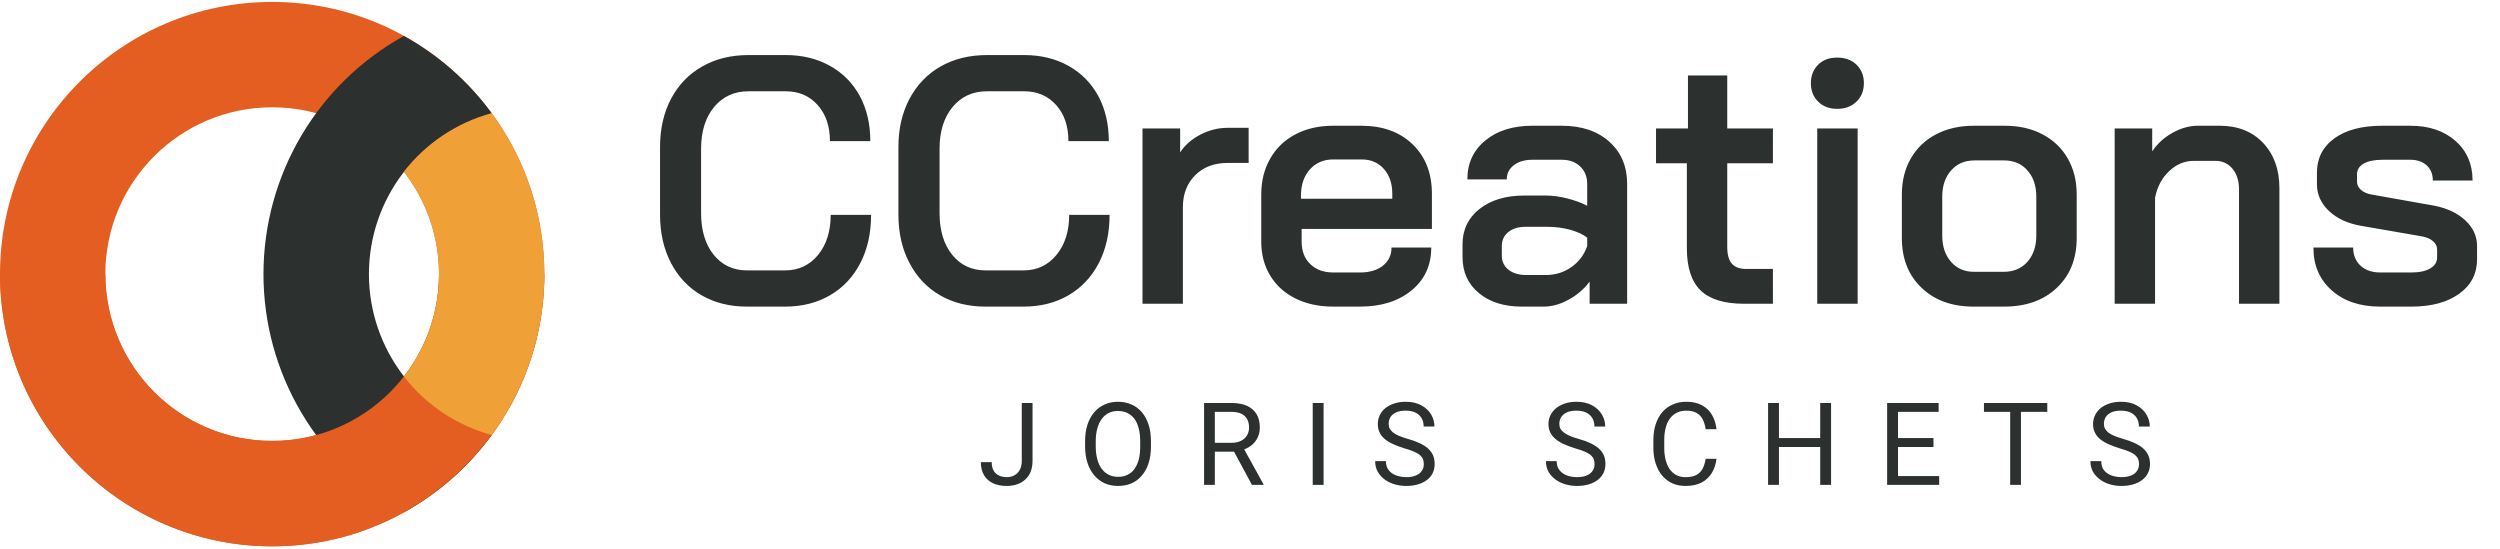
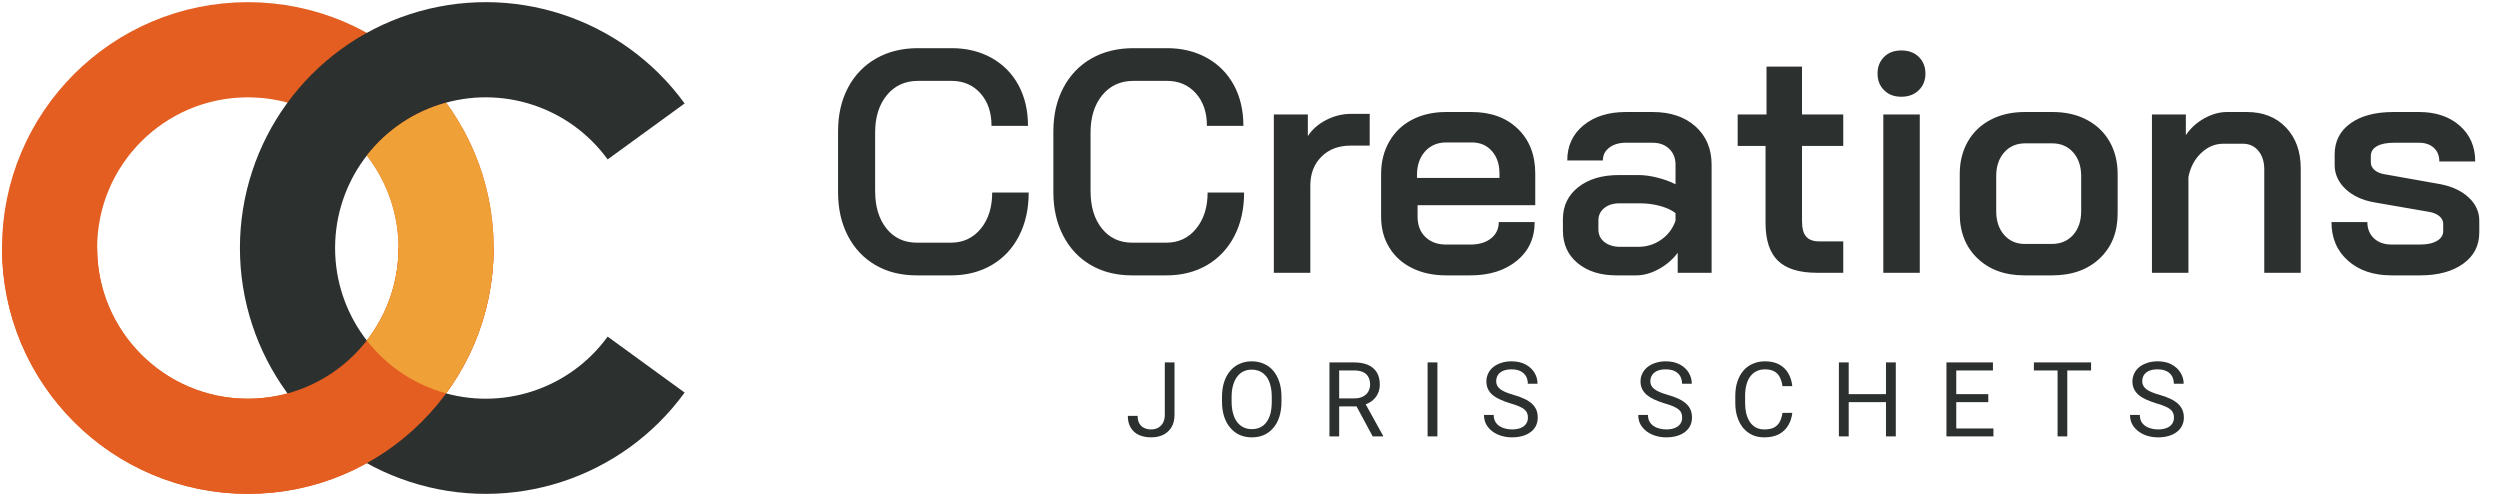
- <svg xmlns="http://www.w3.org/2000/svg" viewBox="0 0 227.79 49.60" width="228" height="50" role="img">
-   <g transform="translate(-0.2 -0.2)">
-     <path fill="#e35e20" fill-rule="evenodd" d="M25 .2a24.8 24.8 0 1 0 0 49.6a24.8 24.8 0 1 0 0-49.6zM25 9.8a15.2 15.2 0 1 1 0 30.4a15.2 15.2 0 1 1 0-30.4z" />
-     <path fill="#2c302e" d="M37 3.3A24.8 24.8 0 0 1 45 10.34A15.2 15.2 0 0 0 45 39.66A24.8 24.8 0 0 1 37 46.7A24.8 24.8 0 0 1 37 3.3z" />
-     <path fill="#e35e20" d="M.2 25A24.8 24.8 0 0 0 49.8 25H40.2A15.2 15.2 0 0 1 9.8 25z" />
-     <path fill="#efa037" d="M45 10.34A24.8 24.8 0 0 1 45 39.66A15.2 15.2 0 0 1 37 34.33A15.2 15.2 0 0 0 37 15.67A15.2 15.2 0 0 1 45 10.34z" />
+ <svg xmlns="http://www.w3.org/2000/svg" viewBox="0 0 252.19 50.00" width="252" height="50" role="img">
+   <g fill="none" stroke-width="9.6">
+     <circle cx="25" cy="25" r="20" stroke="#e35e20" />
+     <path d="M65.18 13.24A20 20 0 1 0 65.18 36.76" stroke="#2c302e" />
+     <path d="M45 25A20 20 0 0 1 5 25" stroke="#e35e20" />
  </g>
-   <path fill="#2c302e" d="M1.54 19.37V13.23Q1.54 10.73 2.54 8.83Q3.55 6.92 5.38 5.88Q7.2 4.84 9.6 4.84H12.99Q15.26 4.84 17.02 5.82Q18.78 6.8 19.74 8.57Q20.7 10.35 20.7 12.68H17.02Q17.02 10.64 15.9 9.39Q14.78 8.14 12.99 8.14H9.6Q7.65 8.14 6.46 9.58Q5.28 11.02 5.28 13.36V19.24Q5.28 21.61 6.43 23.04Q7.58 24.46 9.47 24.46H12.93Q14.78 24.46 15.94 23.05Q17.09 21.64 17.09 19.4H20.77Q20.77 21.9 19.79 23.79Q18.82 25.68 17.04 26.72Q15.26 27.76 12.93 27.76H9.47Q7.1 27.76 5.31 26.72Q3.52 25.68 2.53 23.77Q1.54 21.87 1.54 19.37ZM23.26 19.37V13.23Q23.26 10.73 24.27 8.83Q25.28 6.92 27.1 5.88Q28.93 4.84 31.33 4.84H34.72Q36.99 4.84 38.75 5.82Q40.51 6.8 41.47 8.57Q42.43 10.35 42.43 12.68H38.75Q38.75 10.64 37.63 9.39Q36.51 8.14 34.72 8.14H31.33Q29.38 8.14 28.19 9.58Q27.01 11.02 27.01 13.36V19.24Q27.01 21.61 28.16 23.04Q29.31 24.46 31.2 24.46H34.66Q36.51 24.46 37.66 23.05Q38.82 21.64 38.82 19.4H42.5Q42.5 21.9 41.52 23.79Q40.54 25.68 38.77 26.72Q36.99 27.76 34.66 27.76H31.2Q28.83 27.76 27.04 26.72Q25.25 25.68 24.26 23.77Q23.26 21.87 23.26 19.37ZM45.5 11.53H48.93V13.71Q49.57 12.72 50.77 12.09Q51.97 11.47 53.25 11.47H55.17V14.67H53.25Q51.42 14.67 50.3 15.79Q49.18 16.91 49.18 18.7V27.5H45.5ZM56.32 21.84V17.55Q56.32 15.69 57.14 14.27Q57.95 12.84 59.44 12.06Q60.93 11.28 62.88 11.28H65.44Q68.35 11.28 70.11 12.97Q71.87 14.67 71.87 17.48V20.68H60V21.84Q60 23.12 60.78 23.88Q61.57 24.65 62.88 24.65H65.34Q66.62 24.65 67.41 24.03Q68.19 23.4 68.19 22.38H71.81Q71.81 24.81 70.02 26.28Q68.22 27.76 65.31 27.76H62.88Q60.93 27.76 59.44 27.02Q57.95 26.28 57.14 24.94Q56.32 23.6 56.32 21.84ZM68.26 17.93V17.48Q68.26 16.08 67.49 15.21Q66.72 14.35 65.47 14.35H62.88Q61.57 14.35 60.75 15.26Q59.94 16.17 59.94 17.64V17.93ZM74.66 23.24V22.09Q74.66 20.08 76.21 18.86Q77.76 17.64 80.29 17.64H82.27Q83.17 17.64 84.19 17.9Q85.22 18.16 86.02 18.57V16.59Q86.02 15.6 85.38 14.99Q84.74 14.38 83.71 14.38H81.02Q79.97 14.38 79.33 14.88Q78.69 15.37 78.69 16.17H75.1Q75.1 13.96 76.74 12.62Q78.37 11.28 81.02 11.28H83.71Q86.4 11.28 88.03 12.73Q89.66 14.19 89.66 16.59V27.5H86.24V25.48Q85.47 26.51 84.32 27.13Q83.17 27.76 82.05 27.76H80.06Q77.63 27.76 76.14 26.52Q74.66 25.29 74.66 23.24ZM82.27 24.88Q83.55 24.88 84.58 24.16Q85.6 23.44 86.02 22.25V21.48Q85.47 21.04 84.48 20.76Q83.49 20.49 82.4 20.49H80.38Q79.42 20.49 78.83 20.97Q78.24 21.45 78.24 22.22V23.12Q78.24 23.92 78.85 24.4Q79.46 24.88 80.45 24.88ZM95.1 22.44V14.7H92.29V11.53H95.2V6.7H98.78V11.53H102.94V14.7H98.78V22.32Q98.78 23.37 99.2 23.85Q99.62 24.33 100.51 24.33H102.94V27.5H100.32Q97.6 27.5 96.35 26.28Q95.1 25.07 95.1 22.44ZM106.4 7.4Q106.4 6.38 107.06 5.72Q107.71 5.07 108.8 5.07Q109.89 5.07 110.56 5.72Q111.23 6.38 111.23 7.4Q111.23 8.43 110.56 9.08Q109.89 9.74 108.8 9.74Q107.71 9.74 107.06 9.08Q106.4 8.43 106.4 7.4ZM106.98 11.53H110.66V27.5H106.98ZM114.69 21.52V17.55Q114.69 15.69 115.5 14.27Q116.32 12.84 117.81 12.06Q119.3 11.28 121.25 11.28H124.06Q126.02 11.28 127.5 12.06Q128.99 12.84 129.81 14.27Q130.62 15.69 130.62 17.55V21.52Q130.62 24.33 128.82 26.04Q127.01 27.76 124 27.76H121.22Q118.27 27.76 116.48 26.04Q114.69 24.33 114.69 21.52ZM123.97 24.59Q125.31 24.59 126.13 23.68Q126.94 22.76 126.94 21.29V17.74Q126.94 16.27 126.14 15.36Q125.34 14.44 124 14.44H121.31Q119.97 14.44 119.17 15.36Q118.37 16.27 118.37 17.74V21.29Q118.37 22.76 119.17 23.68Q119.97 24.59 121.25 24.59ZM134.08 11.53H137.5V13.61Q138.21 12.56 139.36 11.92Q140.51 11.28 141.66 11.28H143.65Q146.11 11.28 147.6 12.84Q149.09 14.41 149.09 16.97V27.5H145.41V17.07Q145.41 15.92 144.82 15.2Q144.22 14.48 143.26 14.48H141.28Q140.03 14.48 139.04 15.42Q138.05 16.36 137.76 17.84V27.5H134.08ZM152.19 22.38H155.81Q155.81 23.4 156.48 24.03Q157.15 24.65 158.27 24.65H161.12Q162.21 24.65 162.83 24.28Q163.46 23.92 163.46 23.28V22.57Q163.46 22.12 163.09 21.8Q162.72 21.48 162.08 21.36L156.54 20.4Q154.69 20.08 153.6 19.04Q152.51 18 152.51 16.62V15.56Q152.51 13.58 154.1 12.43Q155.68 11.28 158.46 11.28H161.02Q163.55 11.28 165.12 12.65Q166.69 14.03 166.69 16.27H163.07Q163.07 15.4 162.51 14.89Q161.95 14.38 161.02 14.38H158.5Q157.38 14.38 156.77 14.73Q156.16 15.08 156.16 15.72V16.36Q156.16 16.81 156.53 17.13Q156.9 17.45 157.5 17.55L163.23 18.57Q164.99 18.92 166.05 19.92Q167.1 20.91 167.1 22.25V23.44Q167.1 25.42 165.47 26.59Q163.84 27.76 161.12 27.76H158.27Q155.52 27.76 153.86 26.28Q152.19 24.81 152.19 22.38Z" transform="translate(58.6 0)" />
-   <path fill="#2c302e" d="M93.1 41.82V36.54H94.08V41.82Q94.08 42.56 93.78 43.07Q93.48 43.57 92.95 43.84Q92.42 44.1 91.73 44.1Q91.04 44.1 90.51 43.87Q89.98 43.63 89.68 43.15Q89.37 42.67 89.37 41.93H90.36Q90.36 42.41 90.54 42.71Q90.71 43.01 91.02 43.15Q91.33 43.3 91.73 43.3Q92.12 43.3 92.43 43.13Q92.74 42.96 92.92 42.63Q93.1 42.3 93.1 41.82ZM104.87 40.03V40.5Q104.87 41.34 104.66 42.01Q104.45 42.68 104.05 43.14Q103.66 43.61 103.11 43.86Q102.56 44.1 101.87 44.1Q101.21 44.1 100.66 43.86Q100.11 43.61 99.71 43.14Q99.31 42.68 99.09 42.01Q98.87 41.34 98.87 40.5V40.03Q98.87 39.19 99.08 38.53Q99.3 37.86 99.7 37.39Q100.1 36.92 100.65 36.68Q101.2 36.43 101.86 36.43Q102.55 36.43 103.1 36.68Q103.65 36.92 104.05 37.39Q104.44 37.86 104.66 38.53Q104.87 39.19 104.87 40.03ZM103.89 40.5V40.02Q103.89 39.35 103.75 38.84Q103.62 38.33 103.36 37.98Q103.09 37.63 102.72 37.45Q102.34 37.27 101.86 37.27Q101.4 37.27 101.03 37.45Q100.66 37.63 100.4 37.98Q100.13 38.33 99.99 38.84Q99.84 39.35 99.84 40.02V40.5Q99.84 41.18 99.99 41.69Q100.13 42.21 100.4 42.56Q100.67 42.91 101.04 43.09Q101.41 43.27 101.87 43.27Q102.36 43.27 102.73 43.09Q103.11 42.91 103.36 42.56Q103.62 42.21 103.76 41.69Q103.89 41.18 103.89 40.5ZM109.71 36.54H112.18Q113.02 36.54 113.6 36.79Q114.18 37.05 114.49 37.55Q114.79 38.05 114.79 38.78Q114.79 39.29 114.58 39.71Q114.38 40.13 113.99 40.43Q113.6 40.72 113.06 40.87L112.79 40.98H110.46L110.45 40.17H112.21Q112.74 40.17 113.09 39.98Q113.45 39.8 113.63 39.48Q113.81 39.16 113.81 38.78Q113.81 38.34 113.64 38.02Q113.47 37.7 113.11 37.52Q112.75 37.35 112.18 37.35H110.69V44H109.71ZM114.07 44 112.25 40.62 113.28 40.61 115.12 43.94V44ZM120.6 36.54V44H119.61V36.54ZM129.73 42.11Q129.73 41.85 129.65 41.65Q129.57 41.45 129.37 41.28Q129.18 41.12 128.83 40.97Q128.48 40.82 127.96 40.67Q127.4 40.5 126.96 40.3Q126.51 40.1 126.19 39.84Q125.87 39.58 125.71 39.24Q125.54 38.9 125.54 38.46Q125.54 38.03 125.72 37.66Q125.89 37.29 126.23 37.01Q126.57 36.74 127.03 36.59Q127.5 36.43 128.07 36.43Q128.91 36.43 129.5 36.75Q130.09 37.07 130.4 37.59Q130.7 38.1 130.7 38.69H129.72Q129.72 38.27 129.54 37.94Q129.36 37.62 129 37.43Q128.63 37.24 128.07 37.24Q127.55 37.24 127.2 37.4Q126.86 37.56 126.69 37.83Q126.53 38.1 126.53 38.45Q126.53 38.69 126.63 38.88Q126.73 39.07 126.94 39.24Q127.15 39.4 127.48 39.54Q127.81 39.68 128.27 39.81Q128.91 39.99 129.37 40.21Q129.83 40.43 130.13 40.7Q130.43 40.98 130.58 41.32Q130.72 41.67 130.72 42.1Q130.72 42.56 130.54 42.93Q130.36 43.3 130.01 43.56Q129.67 43.82 129.19 43.96Q128.71 44.1 128.12 44.1Q127.6 44.1 127.1 43.96Q126.6 43.82 126.19 43.53Q125.79 43.24 125.54 42.82Q125.3 42.4 125.3 41.84H126.28Q126.28 42.22 126.43 42.5Q126.58 42.77 126.84 42.95Q127.1 43.13 127.43 43.21Q127.76 43.3 128.12 43.3Q128.64 43.3 129 43.15Q129.36 43.01 129.54 42.74Q129.73 42.48 129.73 42.11ZM145.29 42.11Q145.29 41.85 145.21 41.65Q145.13 41.45 144.93 41.28Q144.73 41.12 144.39 40.97Q144.04 40.82 143.51 40.67Q142.96 40.5 142.51 40.3Q142.07 40.1 141.75 39.84Q141.43 39.58 141.26 39.24Q141.09 38.9 141.09 38.46Q141.09 38.03 141.27 37.66Q141.45 37.29 141.79 37.01Q142.13 36.74 142.59 36.59Q143.06 36.43 143.63 36.43Q144.47 36.43 145.06 36.75Q145.65 37.07 145.96 37.59Q146.26 38.1 146.26 38.69H145.28Q145.28 38.27 145.1 37.94Q144.92 37.62 144.56 37.43Q144.19 37.24 143.63 37.24Q143.1 37.24 142.76 37.4Q142.42 37.56 142.25 37.83Q142.08 38.1 142.08 38.45Q142.08 38.69 142.18 38.88Q142.28 39.07 142.5 39.24Q142.71 39.4 143.04 39.54Q143.37 39.68 143.83 39.81Q144.47 39.99 144.93 40.21Q145.39 40.43 145.69 40.7Q145.99 40.98 146.14 41.32Q146.28 41.67 146.28 42.1Q146.28 42.56 146.1 42.93Q145.91 43.3 145.57 43.56Q145.23 43.82 144.75 43.96Q144.27 44.1 143.68 44.1Q143.16 44.1 142.66 43.96Q142.16 43.82 141.75 43.53Q141.35 43.24 141.1 42.82Q140.86 42.4 140.86 41.84H141.84Q141.84 42.22 141.99 42.5Q142.14 42.77 142.4 42.95Q142.66 43.13 142.99 43.21Q143.32 43.3 143.68 43.3Q144.2 43.3 144.56 43.15Q144.91 43.01 145.1 42.74Q145.29 42.48 145.29 42.11ZM155.41 41.63H156.4Q156.32 42.33 155.99 42.89Q155.66 43.45 155.06 43.78Q154.46 44.1 153.57 44.1Q152.91 44.1 152.37 43.86Q151.84 43.61 151.45 43.16Q151.07 42.7 150.86 42.06Q150.65 41.43 150.65 40.64V39.9Q150.65 39.11 150.86 38.48Q151.07 37.84 151.46 37.38Q151.85 36.92 152.41 36.68Q152.96 36.43 153.65 36.43Q154.5 36.43 155.08 36.75Q155.67 37.07 155.99 37.63Q156.32 38.19 156.4 38.93H155.41Q155.34 38.41 155.14 38.03Q154.95 37.65 154.59 37.45Q154.23 37.24 153.65 37.24Q153.16 37.24 152.78 37.43Q152.4 37.62 152.15 37.97Q151.89 38.32 151.77 38.81Q151.64 39.29 151.64 39.89V40.64Q151.64 41.19 151.75 41.67Q151.87 42.15 152.1 42.52Q152.34 42.88 152.7 43.09Q153.07 43.3 153.57 43.3Q154.2 43.3 154.57 43.1Q154.94 42.9 155.14 42.52Q155.33 42.15 155.41 41.63ZM165.97 39.74V40.55H161.93V39.74ZM162.09 36.54V44H161.1V36.54ZM166.84 36.54V44H165.85V36.54ZM176.69 43.2V44H172.74V43.2ZM172.94 36.54V44H171.95V36.54ZM176.17 39.74V40.55H172.74V39.74ZM176.64 36.54V37.35H172.74V36.54ZM184.14 36.54V44H183.16V36.54ZM186.54 36.54V37.35H180.77V36.54ZM194.9 42.11Q194.9 41.85 194.82 41.65Q194.74 41.45 194.54 41.28Q194.35 41.12 194 40.97Q193.66 40.82 193.13 40.67Q192.57 40.5 192.13 40.3Q191.68 40.1 191.36 39.84Q191.05 39.58 190.88 39.24Q190.71 38.9 190.71 38.46Q190.71 38.03 190.89 37.66Q191.07 37.29 191.4 37.01Q191.74 36.74 192.2 36.59Q192.67 36.43 193.25 36.43Q194.09 36.43 194.67 36.75Q195.26 37.07 195.57 37.59Q195.88 38.1 195.88 38.69H194.89Q194.89 38.27 194.71 37.94Q194.53 37.62 194.17 37.43Q193.8 37.24 193.25 37.24Q192.72 37.24 192.37 37.4Q192.03 37.56 191.86 37.83Q191.7 38.1 191.7 38.45Q191.7 38.69 191.8 38.88Q191.9 39.07 192.11 39.24Q192.32 39.4 192.65 39.54Q192.98 39.68 193.45 39.81Q194.08 39.99 194.54 40.21Q195 40.43 195.3 40.7Q195.6 40.98 195.75 41.32Q195.9 41.67 195.9 42.1Q195.9 42.56 195.71 42.93Q195.53 43.3 195.18 43.56Q194.84 43.82 194.36 43.96Q193.88 44.1 193.29 44.1Q192.77 44.1 192.27 43.96Q191.77 43.82 191.37 43.53Q190.96 43.24 190.71 42.82Q190.47 42.4 190.47 41.84H191.46Q191.46 42.22 191.6 42.5Q191.75 42.77 192.01 42.95Q192.27 43.13 192.6 43.21Q192.93 43.3 193.29 43.3Q193.81 43.3 194.17 43.15Q194.53 43.01 194.71 42.74Q194.9 42.48 194.9 42.11Z" />
+   <path d="M45 10.34A24.8 24.8 0 0 1 45 39.66A15.2 15.2 0 0 1 37 34.33A15.2 15.2 0 0 0 37 15.67A15.2 15.2 0 0 1 45 10.34Z" fill="#efa037" />
+   <path fill="#2c302e" d="M1.54 19.37V13.23Q1.54 10.73 2.54 8.83Q3.55 6.92 5.38 5.88Q7.2 4.84 9.6 4.84H12.99Q15.26 4.84 17.02 5.82Q18.78 6.8 19.74 8.57Q20.7 10.35 20.7 12.68H17.02Q17.02 10.64 15.9 9.39Q14.78 8.14 12.99 8.14H9.6Q7.65 8.14 6.46 9.58Q5.28 11.02 5.28 13.36V19.24Q5.28 21.61 6.43 23.04Q7.58 24.46 9.47 24.46H12.93Q14.78 24.46 15.94 23.05Q17.09 21.64 17.09 19.4H20.77Q20.77 21.9 19.79 23.79Q18.82 25.68 17.04 26.72Q15.26 27.76 12.93 27.76H9.47Q7.1 27.76 5.31 26.72Q3.52 25.68 2.53 23.77Q1.54 21.87 1.54 19.37ZM23.26 19.37V13.23Q23.26 10.73 24.27 8.83Q25.28 6.92 27.1 5.88Q28.93 4.84 31.33 4.84H34.72Q36.99 4.84 38.75 5.82Q40.51 6.8 41.47 8.57Q42.43 10.35 42.43 12.68H38.75Q38.75 10.64 37.63 9.39Q36.51 8.14 34.72 8.14H31.33Q29.38 8.14 28.19 9.58Q27.01 11.02 27.01 13.36V19.24Q27.01 21.61 28.16 23.04Q29.31 24.46 31.2 24.46H34.66Q36.51 24.46 37.66 23.05Q38.82 21.64 38.82 19.4H42.5Q42.5 21.9 41.52 23.79Q40.54 25.68 38.77 26.72Q36.99 27.76 34.66 27.76H31.2Q28.83 27.76 27.04 26.72Q25.25 25.68 24.26 23.77Q23.26 21.87 23.26 19.37ZM45.5 11.53H48.93V13.71Q49.57 12.72 50.77 12.09Q51.97 11.47 53.25 11.47H55.17V14.67H53.25Q51.42 14.67 50.3 15.79Q49.18 16.91 49.18 18.7V27.5H45.5ZM56.32 21.84V17.55Q56.32 15.69 57.14 14.27Q57.95 12.84 59.44 12.06Q60.93 11.28 62.88 11.28H65.44Q68.35 11.28 70.11 12.97Q71.87 14.67 71.87 17.48V20.68H60V21.84Q60 23.12 60.78 23.88Q61.57 24.65 62.88 24.65H65.34Q66.62 24.65 67.41 24.03Q68.19 23.4 68.19 22.38H71.81Q71.81 24.81 70.02 26.28Q68.22 27.76 65.31 27.76H62.88Q60.93 27.76 59.44 27.02Q57.95 26.28 57.14 24.94Q56.32 23.6 56.32 21.84ZM68.26 17.93V17.48Q68.26 16.08 67.49 15.21Q66.72 14.35 65.47 14.35H62.88Q61.57 14.35 60.75 15.26Q59.94 16.17 59.94 17.64V17.93ZM74.66 23.24V22.09Q74.66 20.08 76.21 18.86Q77.76 17.64 80.29 17.64H82.27Q83.17 17.64 84.19 17.9Q85.22 18.16 86.02 18.57V16.59Q86.02 15.6 85.38 14.99Q84.74 14.38 83.71 14.38H81.02Q79.97 14.38 79.33 14.88Q78.69 15.37 78.69 16.17H75.1Q75.1 13.96 76.74 12.62Q78.37 11.28 81.02 11.28H83.71Q86.4 11.28 88.03 12.73Q89.66 14.19 89.66 16.59V27.5H86.24V25.48Q85.47 26.51 84.32 27.13Q83.17 27.76 82.05 27.76H80.06Q77.63 27.76 76.14 26.52Q74.66 25.29 74.66 23.24ZM82.27 24.88Q83.55 24.88 84.58 24.16Q85.6 23.44 86.02 22.25V21.48Q85.47 21.04 84.48 20.76Q83.49 20.49 82.4 20.49H80.38Q79.42 20.49 78.83 20.97Q78.24 21.45 78.24 22.22V23.12Q78.24 23.92 78.85 24.4Q79.46 24.88 80.45 24.88ZM95.1 22.44V14.7H92.29V11.53H95.2V6.7H98.78V11.53H102.94V14.7H98.78V22.32Q98.78 23.37 99.2 23.85Q99.62 24.33 100.51 24.33H102.94V27.5H100.32Q97.6 27.5 96.35 26.28Q95.1 25.07 95.1 22.44ZM106.4 7.4Q106.4 6.38 107.06 5.72Q107.71 5.07 108.8 5.07Q109.89 5.07 110.56 5.72Q111.23 6.38 111.23 7.4Q111.23 8.43 110.56 9.08Q109.89 9.74 108.8 9.74Q107.71 9.74 107.06 9.08Q106.4 8.43 106.4 7.4ZM106.98 11.53H110.66V27.5H106.98ZM114.69 21.52V17.55Q114.69 15.69 115.5 14.27Q116.32 12.84 117.81 12.06Q119.3 11.28 121.25 11.28H124.06Q126.02 11.28 127.5 12.06Q128.99 12.84 129.81 14.27Q130.62 15.69 130.62 17.55V21.52Q130.62 24.33 128.82 26.04Q127.01 27.76 124 27.76H121.22Q118.27 27.76 116.48 26.04Q114.69 24.33 114.69 21.52ZM123.97 24.59Q125.31 24.59 126.13 23.68Q126.94 22.76 126.94 21.29V17.74Q126.94 16.27 126.14 15.36Q125.34 14.44 124 14.44H121.31Q119.97 14.44 119.17 15.36Q118.37 16.27 118.37 17.74V21.29Q118.37 22.76 119.17 23.68Q119.97 24.59 121.25 24.59ZM134.08 11.53H137.5V13.61Q138.21 12.56 139.36 11.92Q140.51 11.28 141.66 11.28H143.65Q146.11 11.28 147.6 12.84Q149.09 14.41 149.09 16.97V27.5H145.41V17.07Q145.41 15.92 144.82 15.2Q144.22 14.48 143.26 14.48H141.28Q140.03 14.48 139.04 15.42Q138.05 16.36 137.76 17.84V27.5H134.08ZM152.19 22.38H155.81Q155.81 23.4 156.48 24.03Q157.15 24.65 158.27 24.65H161.12Q162.21 24.65 162.83 24.28Q163.46 23.92 163.46 23.28V22.57Q163.46 22.12 163.09 21.8Q162.72 21.48 162.08 21.36L156.54 20.4Q154.69 20.08 153.6 19.04Q152.51 18 152.51 16.62V15.56Q152.51 13.58 154.1 12.43Q155.68 11.28 158.46 11.28H161.02Q163.55 11.28 165.12 12.65Q166.69 14.03 166.69 16.27H163.07Q163.07 15.4 162.51 14.89Q161.95 14.38 161.02 14.38H158.5Q157.38 14.38 156.77 14.73Q156.16 15.08 156.16 15.72V16.36Q156.16 16.81 156.53 17.13Q156.9 17.45 157.5 17.55L163.23 18.57Q164.99 18.92 166.05 19.92Q167.1 20.91 167.1 22.25V23.44Q167.1 25.42 165.47 26.59Q163.84 27.76 161.12 27.76H158.27Q155.52 27.76 153.86 26.28Q152.19 24.81 152.19 22.38Z" transform="translate(83 0)" />
+   <path fill="#2c302e" d="M117.5 41.82V36.54H118.48V41.82Q118.48 42.56 118.18 43.07Q117.88 43.57 117.35 43.84Q116.82 44.1 116.13 44.1Q115.44 44.1 114.91 43.87Q114.38 43.63 114.08 43.15Q113.77 42.67 113.77 41.93H114.76Q114.76 42.41 114.94 42.71Q115.11 43.01 115.42 43.15Q115.73 43.3 116.13 43.3Q116.52 43.3 116.83 43.13Q117.14 42.96 117.32 42.63Q117.5 42.3 117.5 41.82ZM129.27 40.03V40.5Q129.27 41.34 129.06 42.01Q128.85 42.68 128.45 43.14Q128.06 43.61 127.51 43.86Q126.96 44.1 126.27 44.1Q125.61 44.1 125.06 43.86Q124.51 43.61 124.11 43.14Q123.71 42.68 123.49 42.01Q123.27 41.34 123.27 40.5V40.03Q123.27 39.19 123.48 38.53Q123.7 37.86 124.1 37.39Q124.5 36.92 125.05 36.68Q125.6 36.43 126.26 36.43Q126.95 36.43 127.5 36.68Q128.05 36.92 128.45 37.39Q128.84 37.86 129.06 38.53Q129.27 39.19 129.27 40.03ZM128.29 40.5V40.02Q128.29 39.35 128.15 38.84Q128.02 38.33 127.76 37.98Q127.49 37.63 127.12 37.45Q126.74 37.27 126.26 37.27Q125.8 37.27 125.43 37.45Q125.06 37.63 124.8 37.98Q124.53 38.33 124.39 38.84Q124.24 39.35 124.24 40.02V40.5Q124.24 41.18 124.39 41.69Q124.53 42.21 124.8 42.56Q125.07 42.91 125.44 43.09Q125.81 43.27 126.27 43.27Q126.76 43.27 127.13 43.09Q127.51 42.91 127.76 42.56Q128.02 42.21 128.16 41.69Q128.29 41.18 128.29 40.5ZM134.11 36.54H136.58Q137.42 36.54 138 36.79Q138.58 37.05 138.89 37.55Q139.19 38.05 139.19 38.78Q139.19 39.29 138.98 39.71Q138.78 40.13 138.39 40.43Q138 40.72 137.46 40.87L137.19 40.98H134.86L134.85 40.17H136.61Q137.14 40.17 137.49 39.98Q137.85 39.8 138.03 39.48Q138.21 39.16 138.21 38.78Q138.21 38.34 138.04 38.02Q137.87 37.7 137.51 37.52Q137.15 37.35 136.58 37.35H135.09V44H134.11ZM138.47 44 136.65 40.62 137.68 40.61 139.52 43.94V44ZM145 36.54V44H144.01V36.54ZM154.13 42.11Q154.13 41.85 154.05 41.65Q153.97 41.45 153.77 41.28Q153.58 41.12 153.23 40.97Q152.88 40.82 152.36 40.67Q151.8 40.5 151.36 40.3Q150.91 40.1 150.59 39.84Q150.27 39.58 150.11 39.24Q149.94 38.9 149.94 38.46Q149.94 38.03 150.12 37.66Q150.29 37.29 150.63 37.01Q150.97 36.74 151.43 36.59Q151.9 36.43 152.47 36.43Q153.31 36.43 153.9 36.75Q154.49 37.07 154.8 37.59Q155.1 38.1 155.1 38.69H154.12Q154.12 38.27 153.94 37.94Q153.76 37.62 153.4 37.43Q153.03 37.24 152.47 37.24Q151.95 37.24 151.6 37.4Q151.26 37.56 151.09 37.83Q150.93 38.1 150.93 38.45Q150.93 38.69 151.03 38.88Q151.13 39.07 151.34 39.24Q151.55 39.4 151.88 39.54Q152.21 39.68 152.67 39.81Q153.31 39.99 153.77 40.21Q154.23 40.43 154.53 40.7Q154.83 40.98 154.98 41.32Q155.12 41.67 155.12 42.1Q155.12 42.56 154.94 42.93Q154.76 43.3 154.41 43.56Q154.07 43.82 153.59 43.96Q153.11 44.1 152.52 44.1Q152 44.1 151.5 43.96Q151 43.82 150.59 43.53Q150.19 43.24 149.94 42.82Q149.7 42.4 149.7 41.84H150.68Q150.68 42.22 150.83 42.5Q150.98 42.77 151.24 42.95Q151.5 43.13 151.83 43.21Q152.16 43.3 152.52 43.3Q153.04 43.3 153.4 43.15Q153.76 43.01 153.94 42.74Q154.13 42.48 154.13 42.11ZM169.69 42.11Q169.69 41.85 169.61 41.65Q169.53 41.45 169.33 41.28Q169.13 41.12 168.79 40.97Q168.44 40.82 167.91 40.67Q167.36 40.5 166.91 40.3Q166.47 40.1 166.15 39.84Q165.83 39.58 165.66 39.24Q165.49 38.9 165.49 38.46Q165.49 38.03 165.67 37.66Q165.85 37.29 166.19 37.01Q166.53 36.74 166.99 36.59Q167.46 36.43 168.03 36.43Q168.87 36.43 169.46 36.75Q170.05 37.07 170.36 37.59Q170.66 38.1 170.66 38.69H169.68Q169.68 38.27 169.5 37.94Q169.32 37.62 168.96 37.43Q168.59 37.24 168.03 37.24Q167.5 37.24 167.16 37.4Q166.82 37.56 166.65 37.83Q166.48 38.1 166.48 38.45Q166.48 38.69 166.58 38.88Q166.68 39.07 166.9 39.24Q167.11 39.4 167.44 39.54Q167.77 39.68 168.23 39.81Q168.87 39.99 169.33 40.21Q169.79 40.43 170.09 40.7Q170.39 40.98 170.54 41.32Q170.68 41.67 170.68 42.1Q170.68 42.56 170.5 42.93Q170.31 43.3 169.97 43.56Q169.63 43.82 169.15 43.96Q168.67 44.1 168.08 44.1Q167.56 44.1 167.06 43.96Q166.56 43.82 166.15 43.53Q165.75 43.24 165.5 42.82Q165.26 42.4 165.26 41.84H166.24Q166.24 42.22 166.39 42.5Q166.54 42.77 166.8 42.95Q167.06 43.13 167.39 43.21Q167.72 43.3 168.08 43.3Q168.6 43.3 168.96 43.15Q169.31 43.01 169.5 42.74Q169.69 42.48 169.69 42.11ZM179.81 41.63H180.8Q180.72 42.33 180.39 42.89Q180.06 43.45 179.46 43.78Q178.86 44.1 177.97 44.1Q177.31 44.1 176.77 43.86Q176.24 43.61 175.85 43.16Q175.47 42.7 175.26 42.06Q175.05 41.43 175.05 40.64V39.9Q175.05 39.11 175.26 38.48Q175.47 37.84 175.86 37.38Q176.25 36.92 176.81 36.68Q177.36 36.43 178.05 36.43Q178.9 36.43 179.48 36.75Q180.07 37.07 180.39 37.63Q180.72 38.19 180.8 38.93H179.81Q179.74 38.41 179.54 38.03Q179.35 37.65 178.99 37.45Q178.63 37.24 178.05 37.24Q177.56 37.24 177.18 37.43Q176.8 37.62 176.55 37.97Q176.29 38.32 176.17 38.81Q176.04 39.29 176.04 39.89V40.64Q176.04 41.19 176.15 41.67Q176.27 42.15 176.5 42.52Q176.74 42.88 177.1 43.09Q177.47 43.3 177.97 43.3Q178.6 43.3 178.97 43.1Q179.34 42.9 179.54 42.52Q179.73 42.15 179.81 41.63ZM190.37 39.74V40.55H186.33V39.74ZM186.49 36.54V44H185.5V36.54ZM191.24 36.54V44H190.25V36.54ZM201.09 43.2V44H197.14V43.2ZM197.34 36.54V44H196.35V36.54ZM200.57 39.74V40.55H197.14V39.74ZM201.04 36.54V37.35H197.14V36.54ZM208.54 36.54V44H207.56V36.54ZM210.94 36.54V37.35H205.17V36.54ZM219.3 42.11Q219.3 41.85 219.22 41.65Q219.14 41.45 218.94 41.28Q218.75 41.12 218.4 40.97Q218.06 40.82 217.53 40.67Q216.97 40.5 216.53 40.3Q216.08 40.1 215.76 39.84Q215.45 39.58 215.28 39.24Q215.11 38.9 215.11 38.46Q215.11 38.03 215.29 37.66Q215.47 37.29 215.8 37.01Q216.14 36.74 216.6 36.59Q217.07 36.43 217.65 36.43Q218.49 36.43 219.07 36.75Q219.66 37.07 219.97 37.59Q220.28 38.1 220.28 38.69H219.29Q219.29 38.27 219.11 37.94Q218.93 37.62 218.57 37.43Q218.2 37.24 217.65 37.24Q217.12 37.24 216.77 37.4Q216.43 37.56 216.26 37.83Q216.1 38.1 216.1 38.45Q216.1 38.69 216.2 38.88Q216.3 39.07 216.51 39.24Q216.72 39.4 217.05 39.54Q217.38 39.68 217.85 39.81Q218.48 39.99 218.94 40.21Q219.4 40.43 219.7 40.7Q220 40.98 220.15 41.32Q220.3 41.67 220.3 42.1Q220.3 42.56 220.11 42.93Q219.93 43.3 219.58 43.56Q219.24 43.82 218.76 43.96Q218.28 44.1 217.69 44.1Q217.17 44.1 216.67 43.96Q216.17 43.82 215.77 43.53Q215.36 43.24 215.11 42.82Q214.87 42.4 214.87 41.84H215.86Q215.86 42.22 216 42.5Q216.15 42.77 216.41 42.95Q216.67 43.13 217 43.21Q217.33 43.3 217.69 43.3Q218.21 43.3 218.57 43.15Q218.93 43.01 219.11 42.74Q219.3 42.48 219.3 42.11Z" />
</svg>
